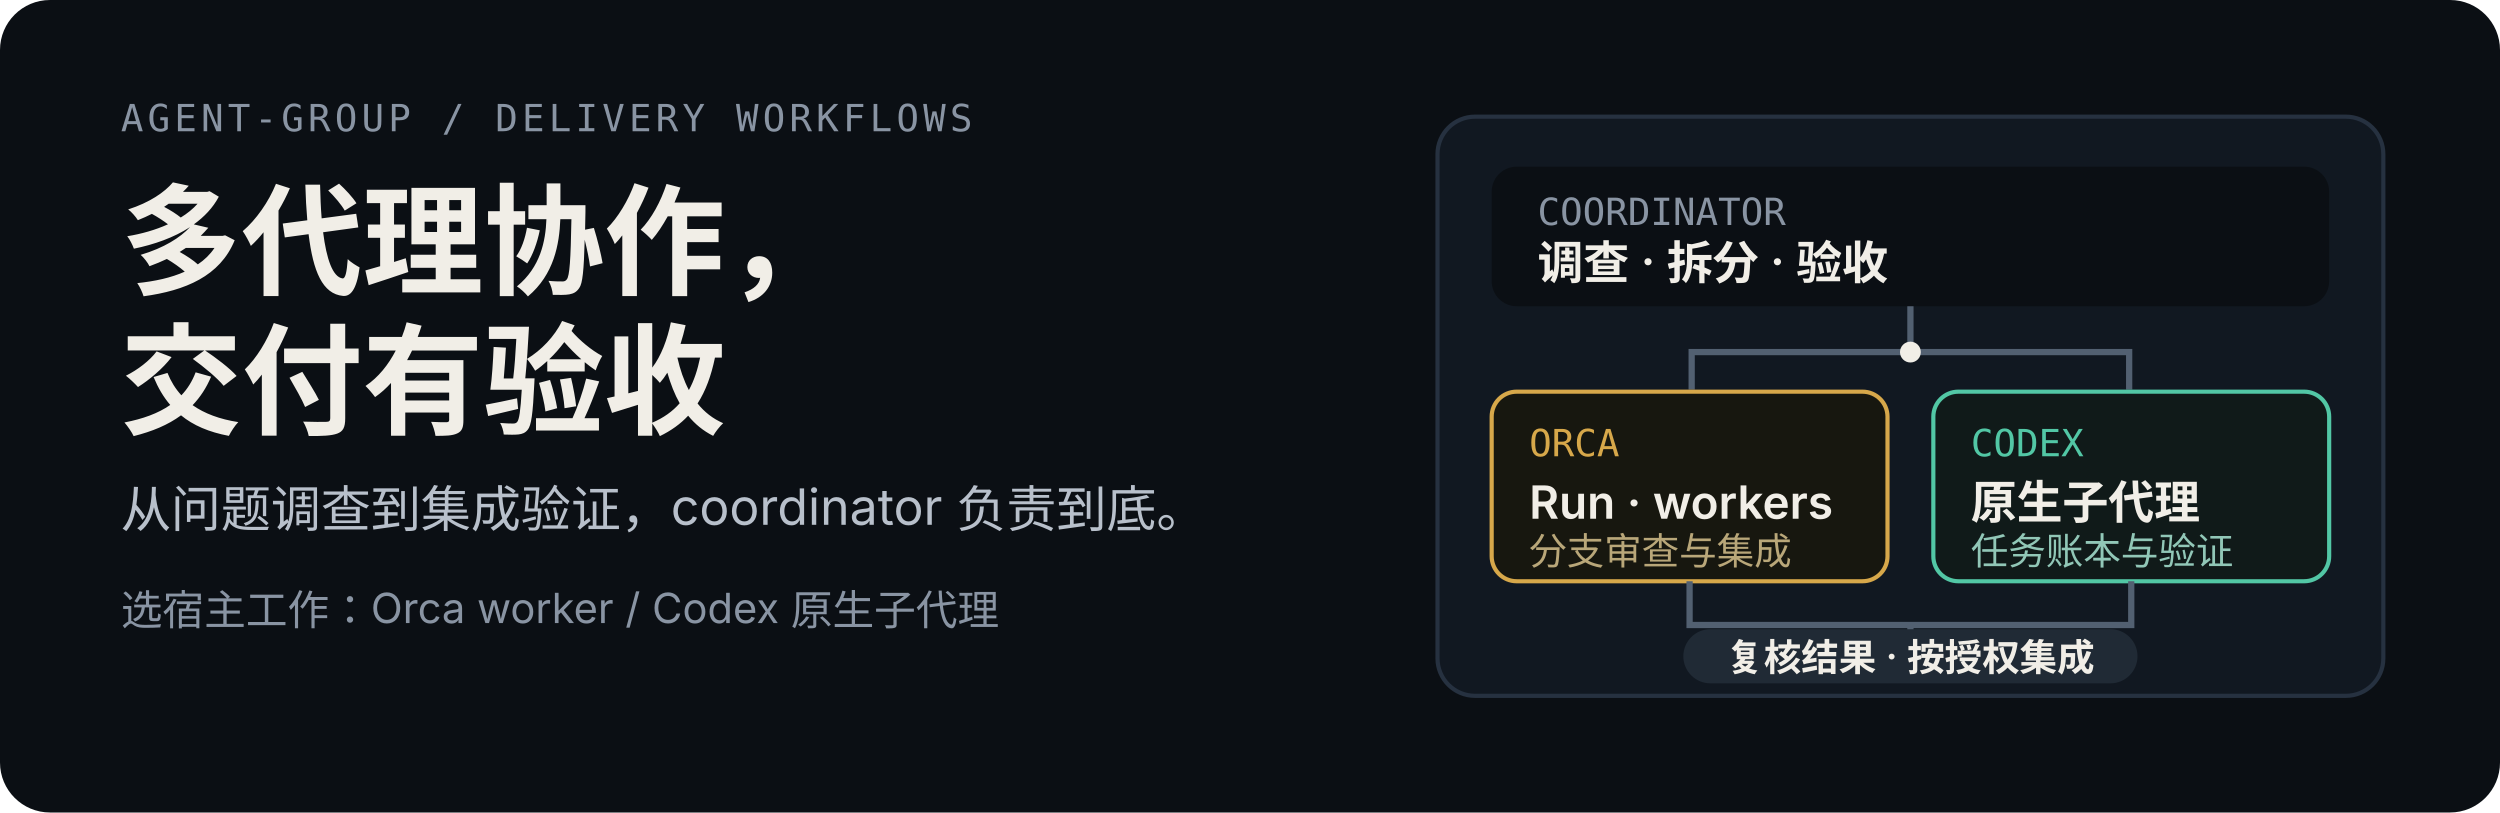
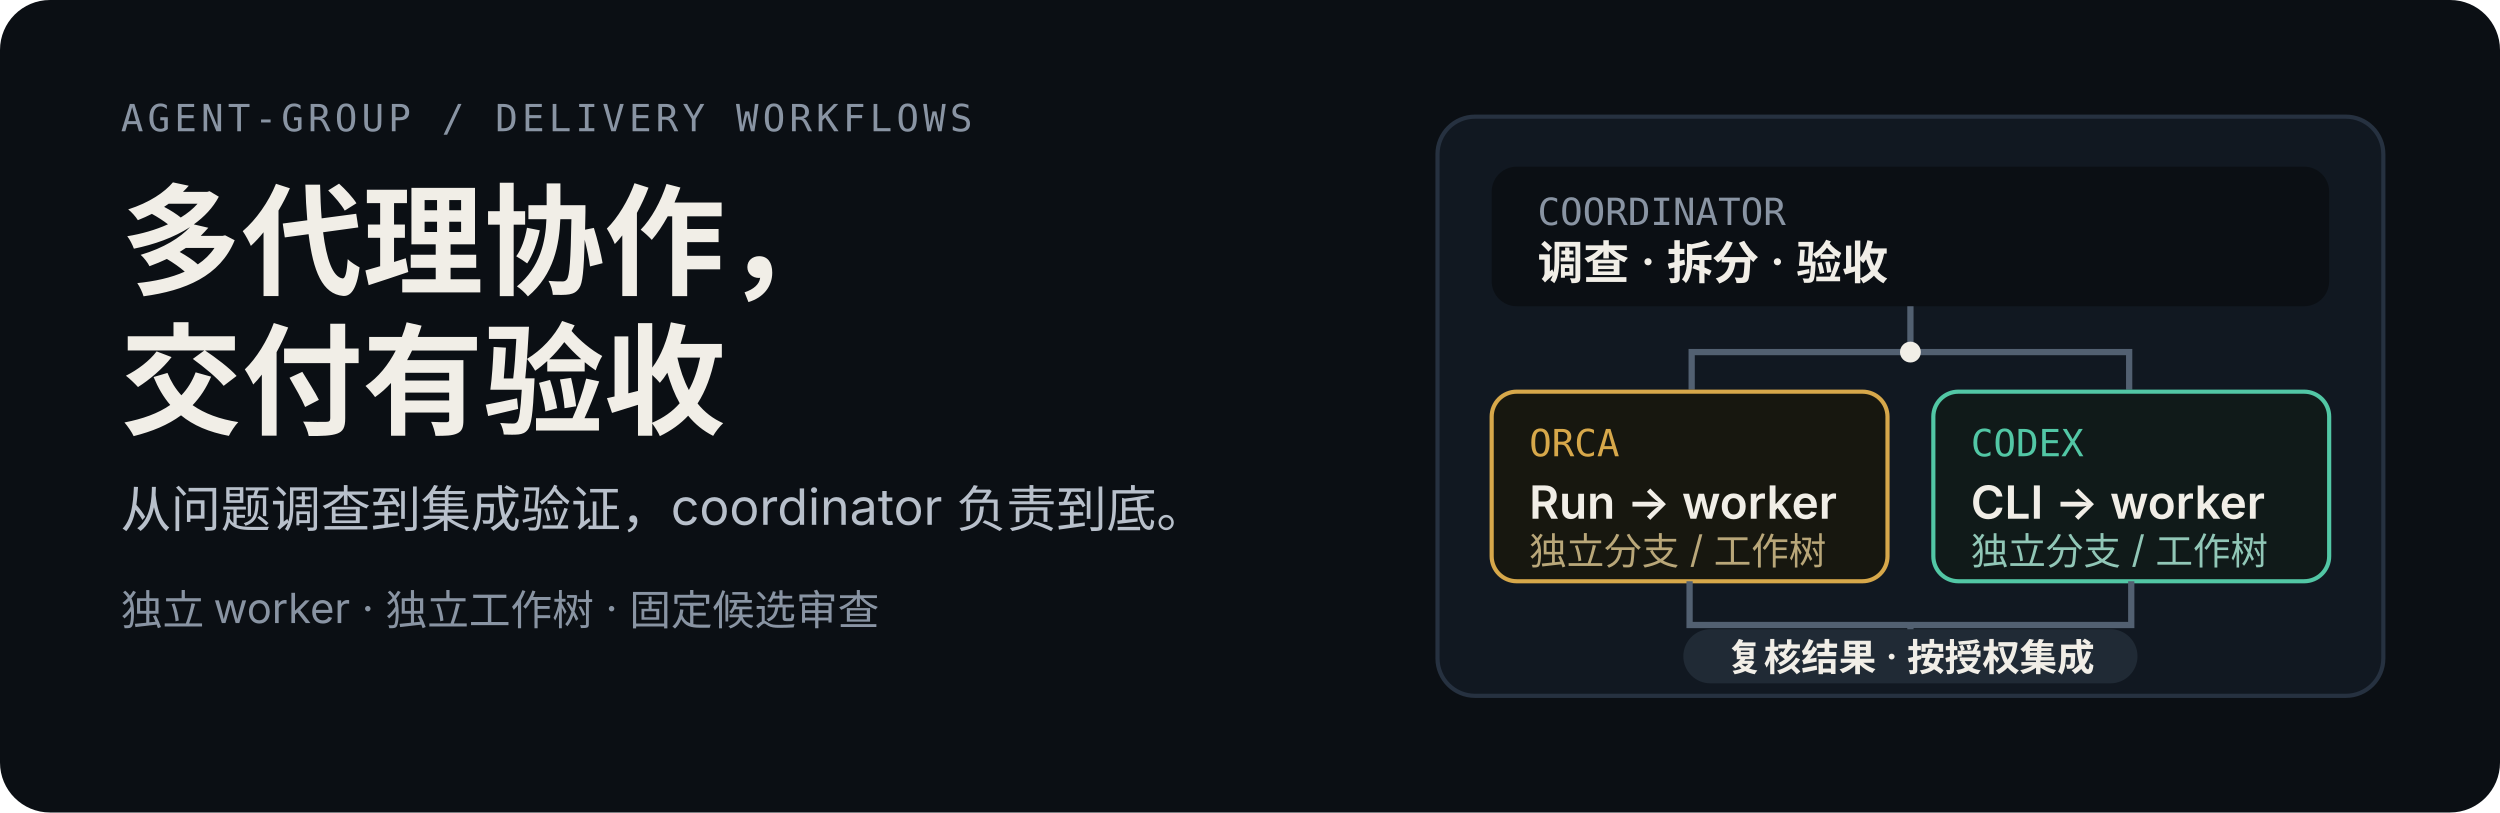
<svg xmlns="http://www.w3.org/2000/svg" width="1200" height="390" viewBox="0 0 1200 390" role="img" aria-labelledby="title desc">
  <rect width="1200" height="390" rx="24" fill="#0B0F14" />
  <g font-family="-apple-system, BlinkMacSystemFont, 'Segoe UI', 'PingFang SC', sans-serif">
    <text x="58" y="63" font-family="ui-monospace, SFMono-Regular, Menlo, monospace" font-size="18" letter-spacing="2" fill="#8994A3">AGENT-GROUP / DELIVERY WORKFLOWS</text>
    <text x="58" y="137" font-size="58" font-weight="700" fill="#F1EEE7">多代理协作，</text>
    <text x="58" y="204" font-size="58" font-weight="700" fill="#F1EEE7">交付有验收</text>
    <text x="58" y="253" font-size="24" fill="#B8C0CB">从问题调查到集成验证，coordinator 负责到底。</text>
-     <text x="58" y="300" font-size="20" fill="#8994A3">选宿主工作：Orca worker  /  Codex 原生子代理</text>
+     <text x="58" y="300" font-size="20" fill="#8994A3">独立 worker · 独立工作树 · 固定候选审查</text>
  </g>
  <g id="routes" transform="translate(690 56)" font-family="-apple-system, BlinkMacSystemFont, 'Segoe UI', 'PingFang SC', sans-serif">
    <rect x="0" y="0" width="454" height="278" rx="18" fill="#111821" stroke="#263140" stroke-width="2" />
    <rect x="26" y="24" width="402" height="67" rx="12" fill="#0B0F14" />
    <text x="48" y="52" font-family="ui-monospace, SFMono-Regular, Menlo, monospace" font-size="18" fill="#8994A3">COORDINATOR</text>
    <text x="48" y="78" font-size="22" font-weight="600" fill="#F1EEE7">调查 · 拆分 · 验收</text>
    <path d="M227 91 V113 M227 113 H122 V131 M227 113 H332 V131" fill="none" stroke="#526071" stroke-width="3" />
    <circle cx="227" cy="113" r="5" fill="#F1EEE7" />
    <g id="orca-route" transform="translate(26 132)">
      <rect width="190" height="91" rx="12" fill="#17170F" stroke="#D7A84A" stroke-width="2" />
      <text x="18" y="31" font-family="ui-monospace, SFMono-Regular, Menlo, monospace" font-size="18" fill="#D7A84A">ORCA</text>
-       <text x="18" y="61" font-size="22" font-weight="600" fill="#F1EEE7">Run · workers</text>
-       <text x="18" y="83" font-size="18" fill="#B9A779">分支审查与集成</text>
+       <text x="18" y="61" font-size="22" font-weight="600" fill="#F1EEE7">Run → worker</text>
+       <text x="18" y="83" font-size="18" fill="#B9A779">独立分支 / 工作树</text>
    </g>
    <g id="codex-route" transform="translate(238 132)">
      <rect width="190" height="91" rx="12" fill="#101A19" stroke="#52C7A5" stroke-width="2" />
      <text x="18" y="31" font-family="ui-monospace, SFMono-Regular, Menlo, monospace" font-size="18" fill="#52C7A5">CODEX</text>
-       <text x="18" y="61" font-size="22" font-weight="600" fill="#F1EEE7">原生子代理</text>
-       <text x="18" y="83" font-size="18" fill="#91C7B7">任务账本与验证</text>
+       <text x="18" y="61" font-size="22" font-weight="600" fill="#F1EEE7">CLI → worker</text>
+       <text x="18" y="83" font-size="18" fill="#91C7B7">独立分支 / 工作树</text>
    </g>
    <path d="M121 223 V244 H227 M333 223 V244 H227 V251" fill="none" stroke="#526071" stroke-width="3" />
    <rect x="118" y="246" width="218" height="26" rx="13" fill="#202A35" />
    <text x="227" y="266" text-anchor="middle" font-size="18" font-weight="600" fill="#F1EEE7">复核结果 · 按授权集成</text>
  </g>
</svg>
